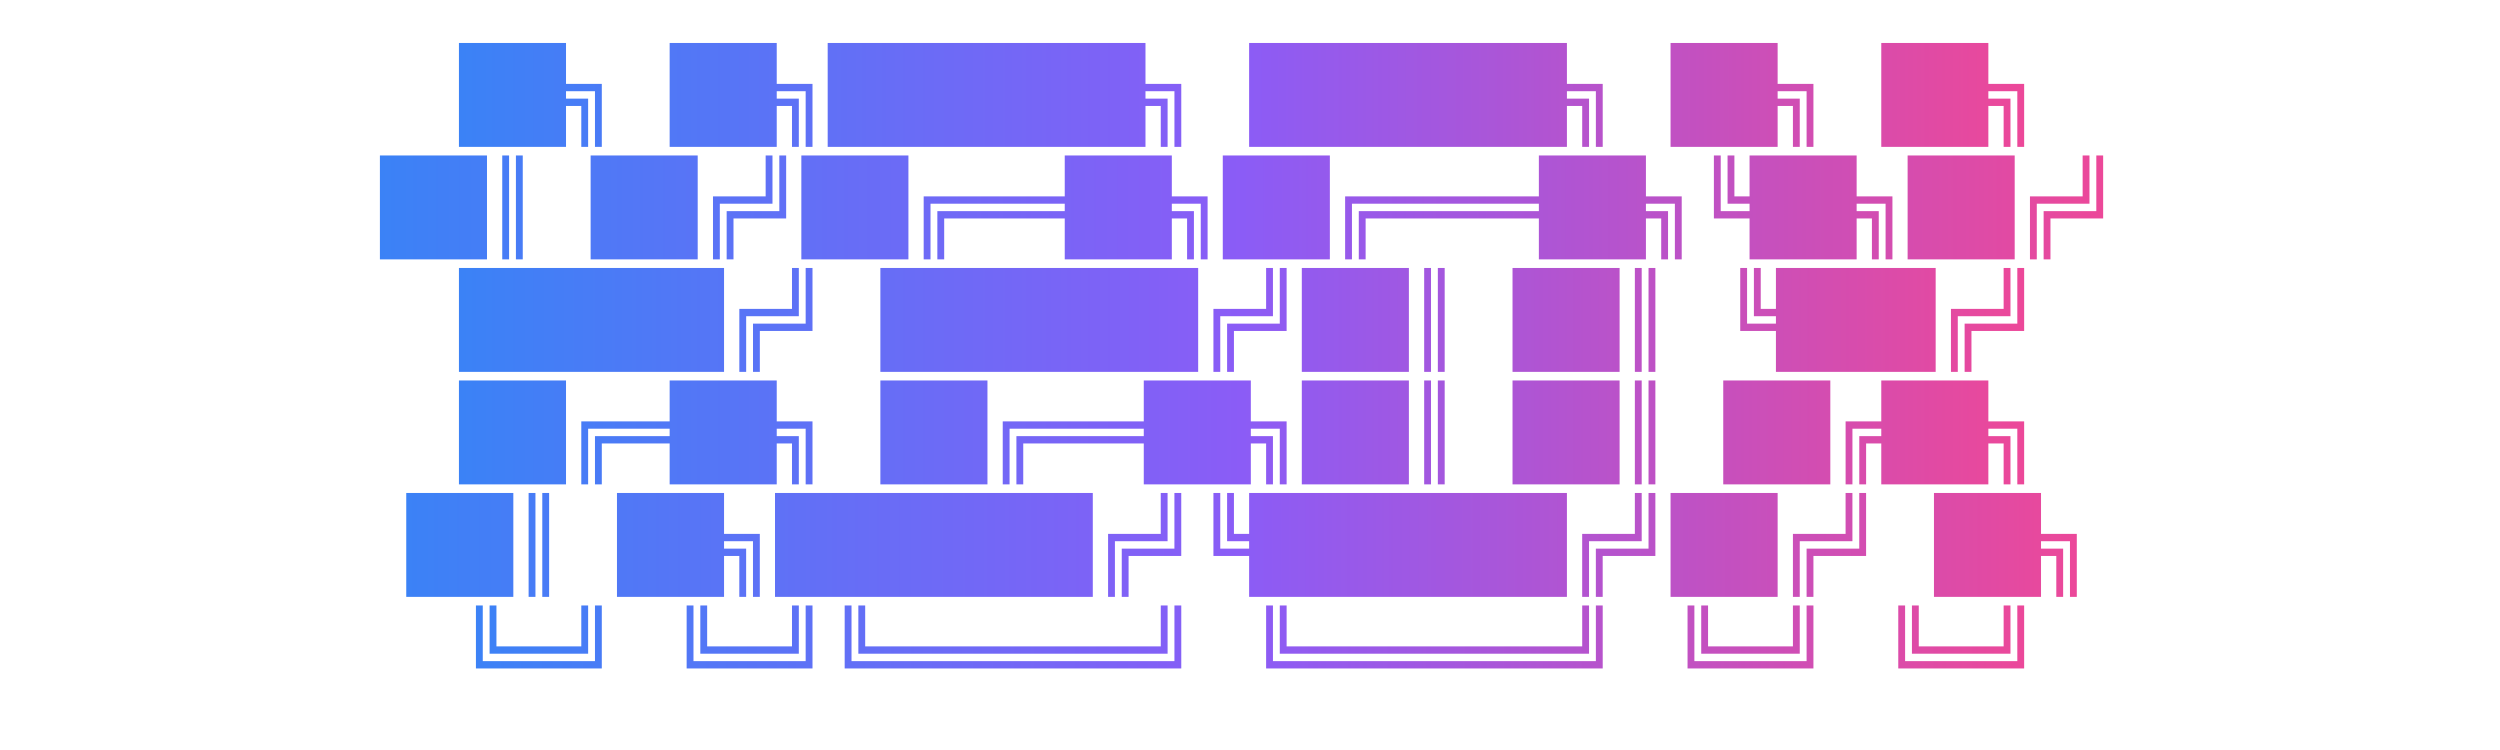
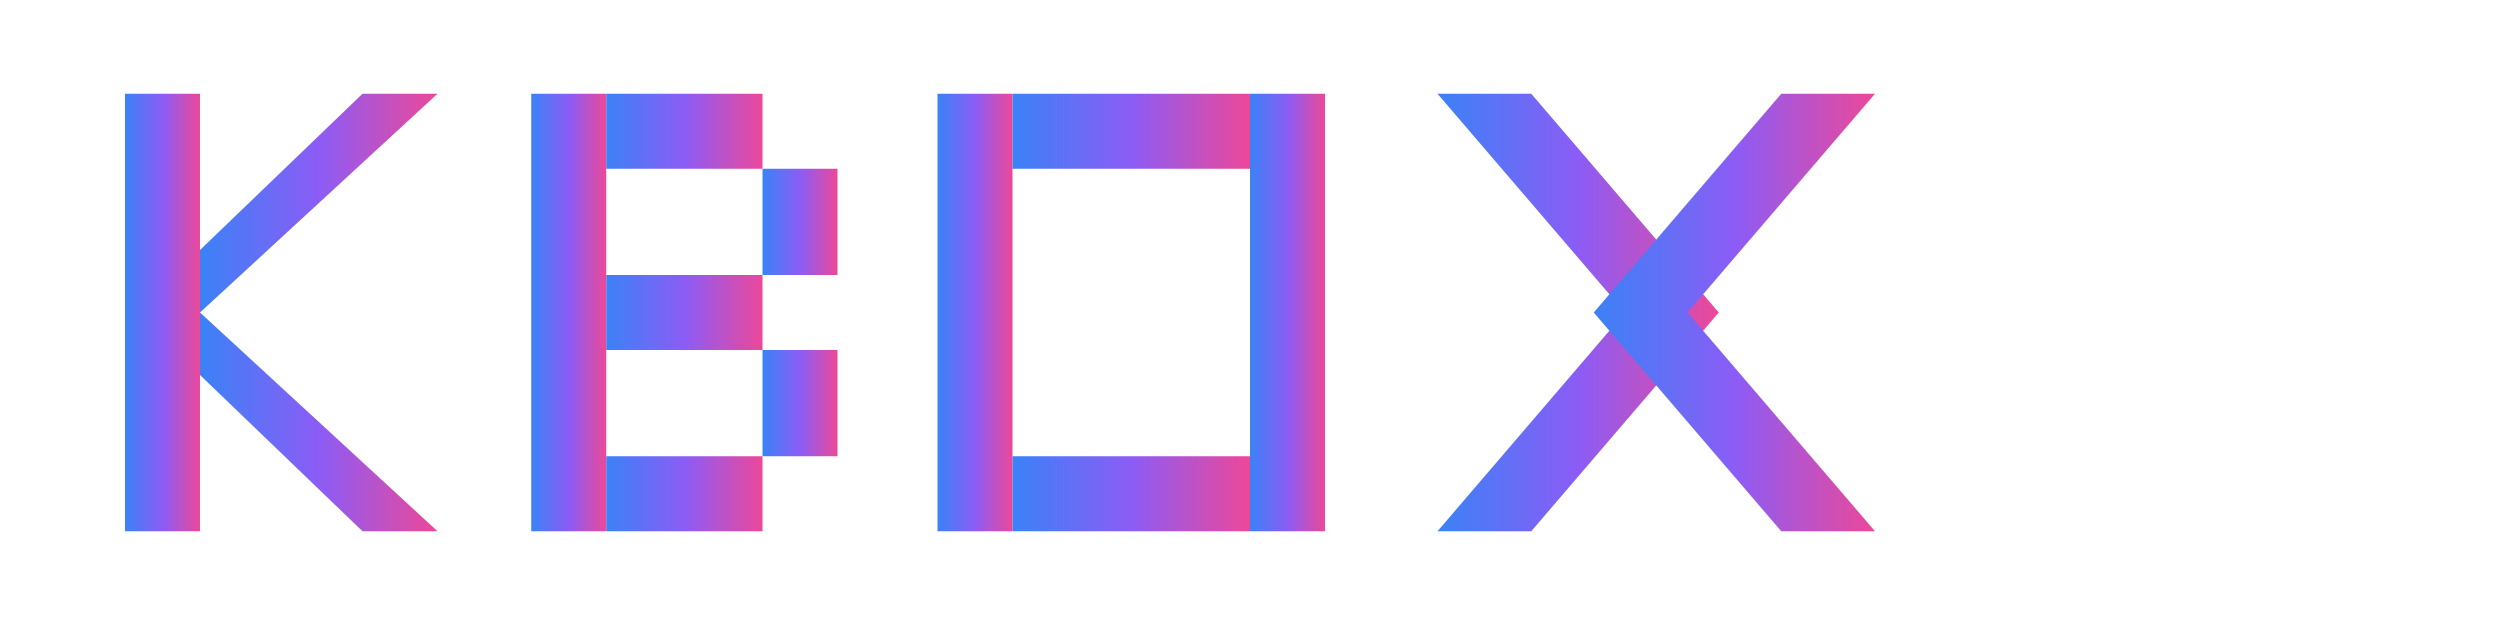
- <svg xmlns="http://www.w3.org/2000/svg" viewBox="0 0 400 120">
+ <svg xmlns="http://www.w3.org/2000/svg" viewBox="0 0 400 100">
  <defs>
    <linearGradient id="grad1" x1="0%" y1="0%" x2="100%" y2="0%">
      <stop offset="0%" style="stop-color:#3B82F6;stop-opacity:1" />
      <stop offset="50%" style="stop-color:#8B5CF6;stop-opacity:1" />
      <stop offset="100%" style="stop-color:#EC4899;stop-opacity:1" />
    </linearGradient>
  </defs>
-   <style>
-     .logo { font-family: 'Monaco', 'Menlo', 'Ubuntu Mono', monospace; font-size: 14px; font-weight: bold; fill: url(#grad1); }
-   </style>
-   <text class="logo" x="50%" y="20" text-anchor="middle">██╗  ██╗██████╗  ██████╗ ██╗  ██╗</text>
-   <text class="logo" x="50%" y="38" text-anchor="middle">██║ ██╔╝██╔══██╗██╔═══██╗╚██╗██╔╝</text>
-   <text class="logo" x="50%" y="56" text-anchor="middle">█████╔╝ ██████╔╝██║   ██║ ╚███╔╝</text>
-   <text class="logo" x="50%" y="74" text-anchor="middle">██╔═██╗ ██╔══██╗██║   ██║ ██╔██╗</text>
-   <text class="logo" x="50%" y="92" text-anchor="middle">██║  ██╗██████╔╝╚██████╔╝██╔╝ ██╗</text>
-   <text class="logo" x="50%" y="110" text-anchor="middle">╚═╝  ╚═╝╚═════╝  ╚═════╝ ╚═╝  ╚═╝</text>
+   <rect x="20" y="15" width="12" height="70" fill="url(#grad1)" />
+   <polygon points="32,50 70,15 58,15 32,40" fill="url(#grad1)" />
+   <polygon points="32,50 70,85 58,85 32,60" fill="url(#grad1)" />
+   <rect x="85" y="15" width="12" height="70" fill="url(#grad1)" />
+   <rect x="97" y="15" width="25" height="12" fill="url(#grad1)" />
+   <rect x="97" y="44" width="25" height="12" fill="url(#grad1)" />
+   <rect x="97" y="73" width="25" height="12" fill="url(#grad1)" />
+   <rect x="122" y="27" width="12" height="17" fill="url(#grad1)" />
+   <rect x="122" y="56" width="12" height="17" fill="url(#grad1)" />
+   <rect x="150" y="15" width="12" height="70" fill="url(#grad1)" />
+   <rect x="200" y="15" width="12" height="70" fill="url(#grad1)" />
+   <rect x="162" y="15" width="38" height="12" fill="url(#grad1)" />
+   <rect x="162" y="73" width="38" height="12" fill="url(#grad1)" />
+   <polygon points="230,15 245,15 275,50 245,85 230,85 260,50" fill="url(#grad1)" />
+   <polygon points="300,15 285,15 255,50 285,85 300,85 270,50" fill="url(#grad1)" />
</svg>
